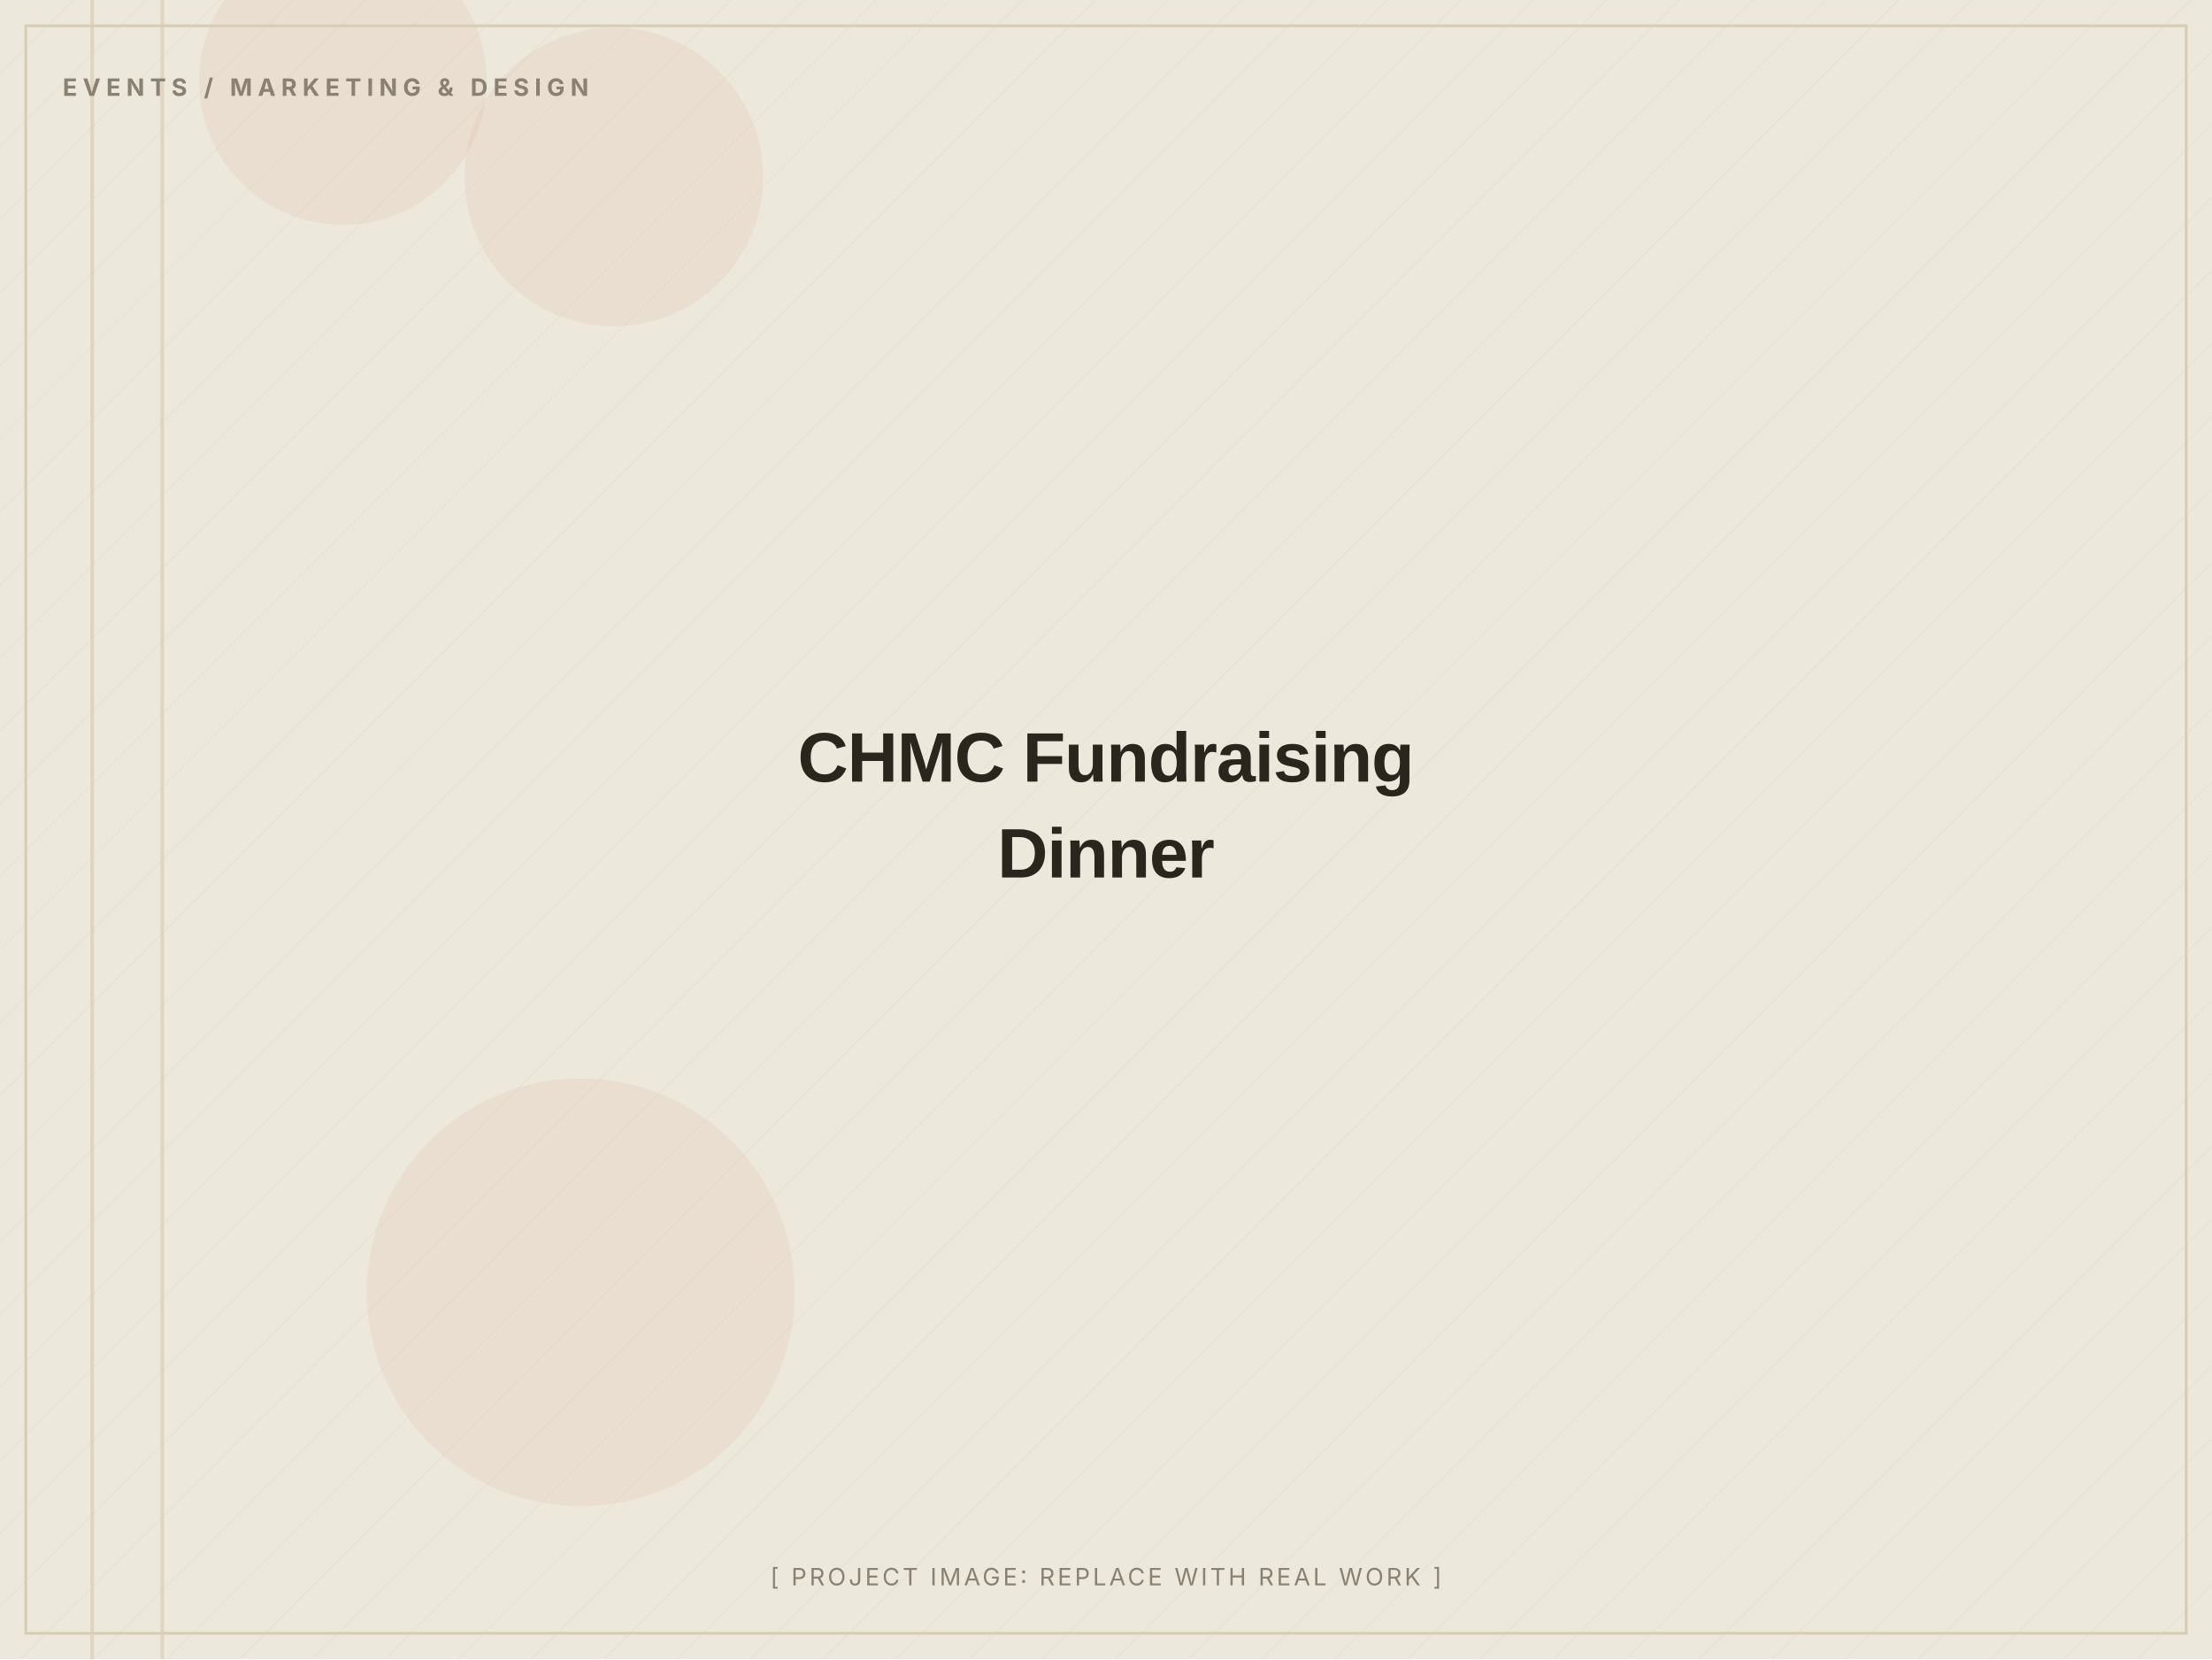
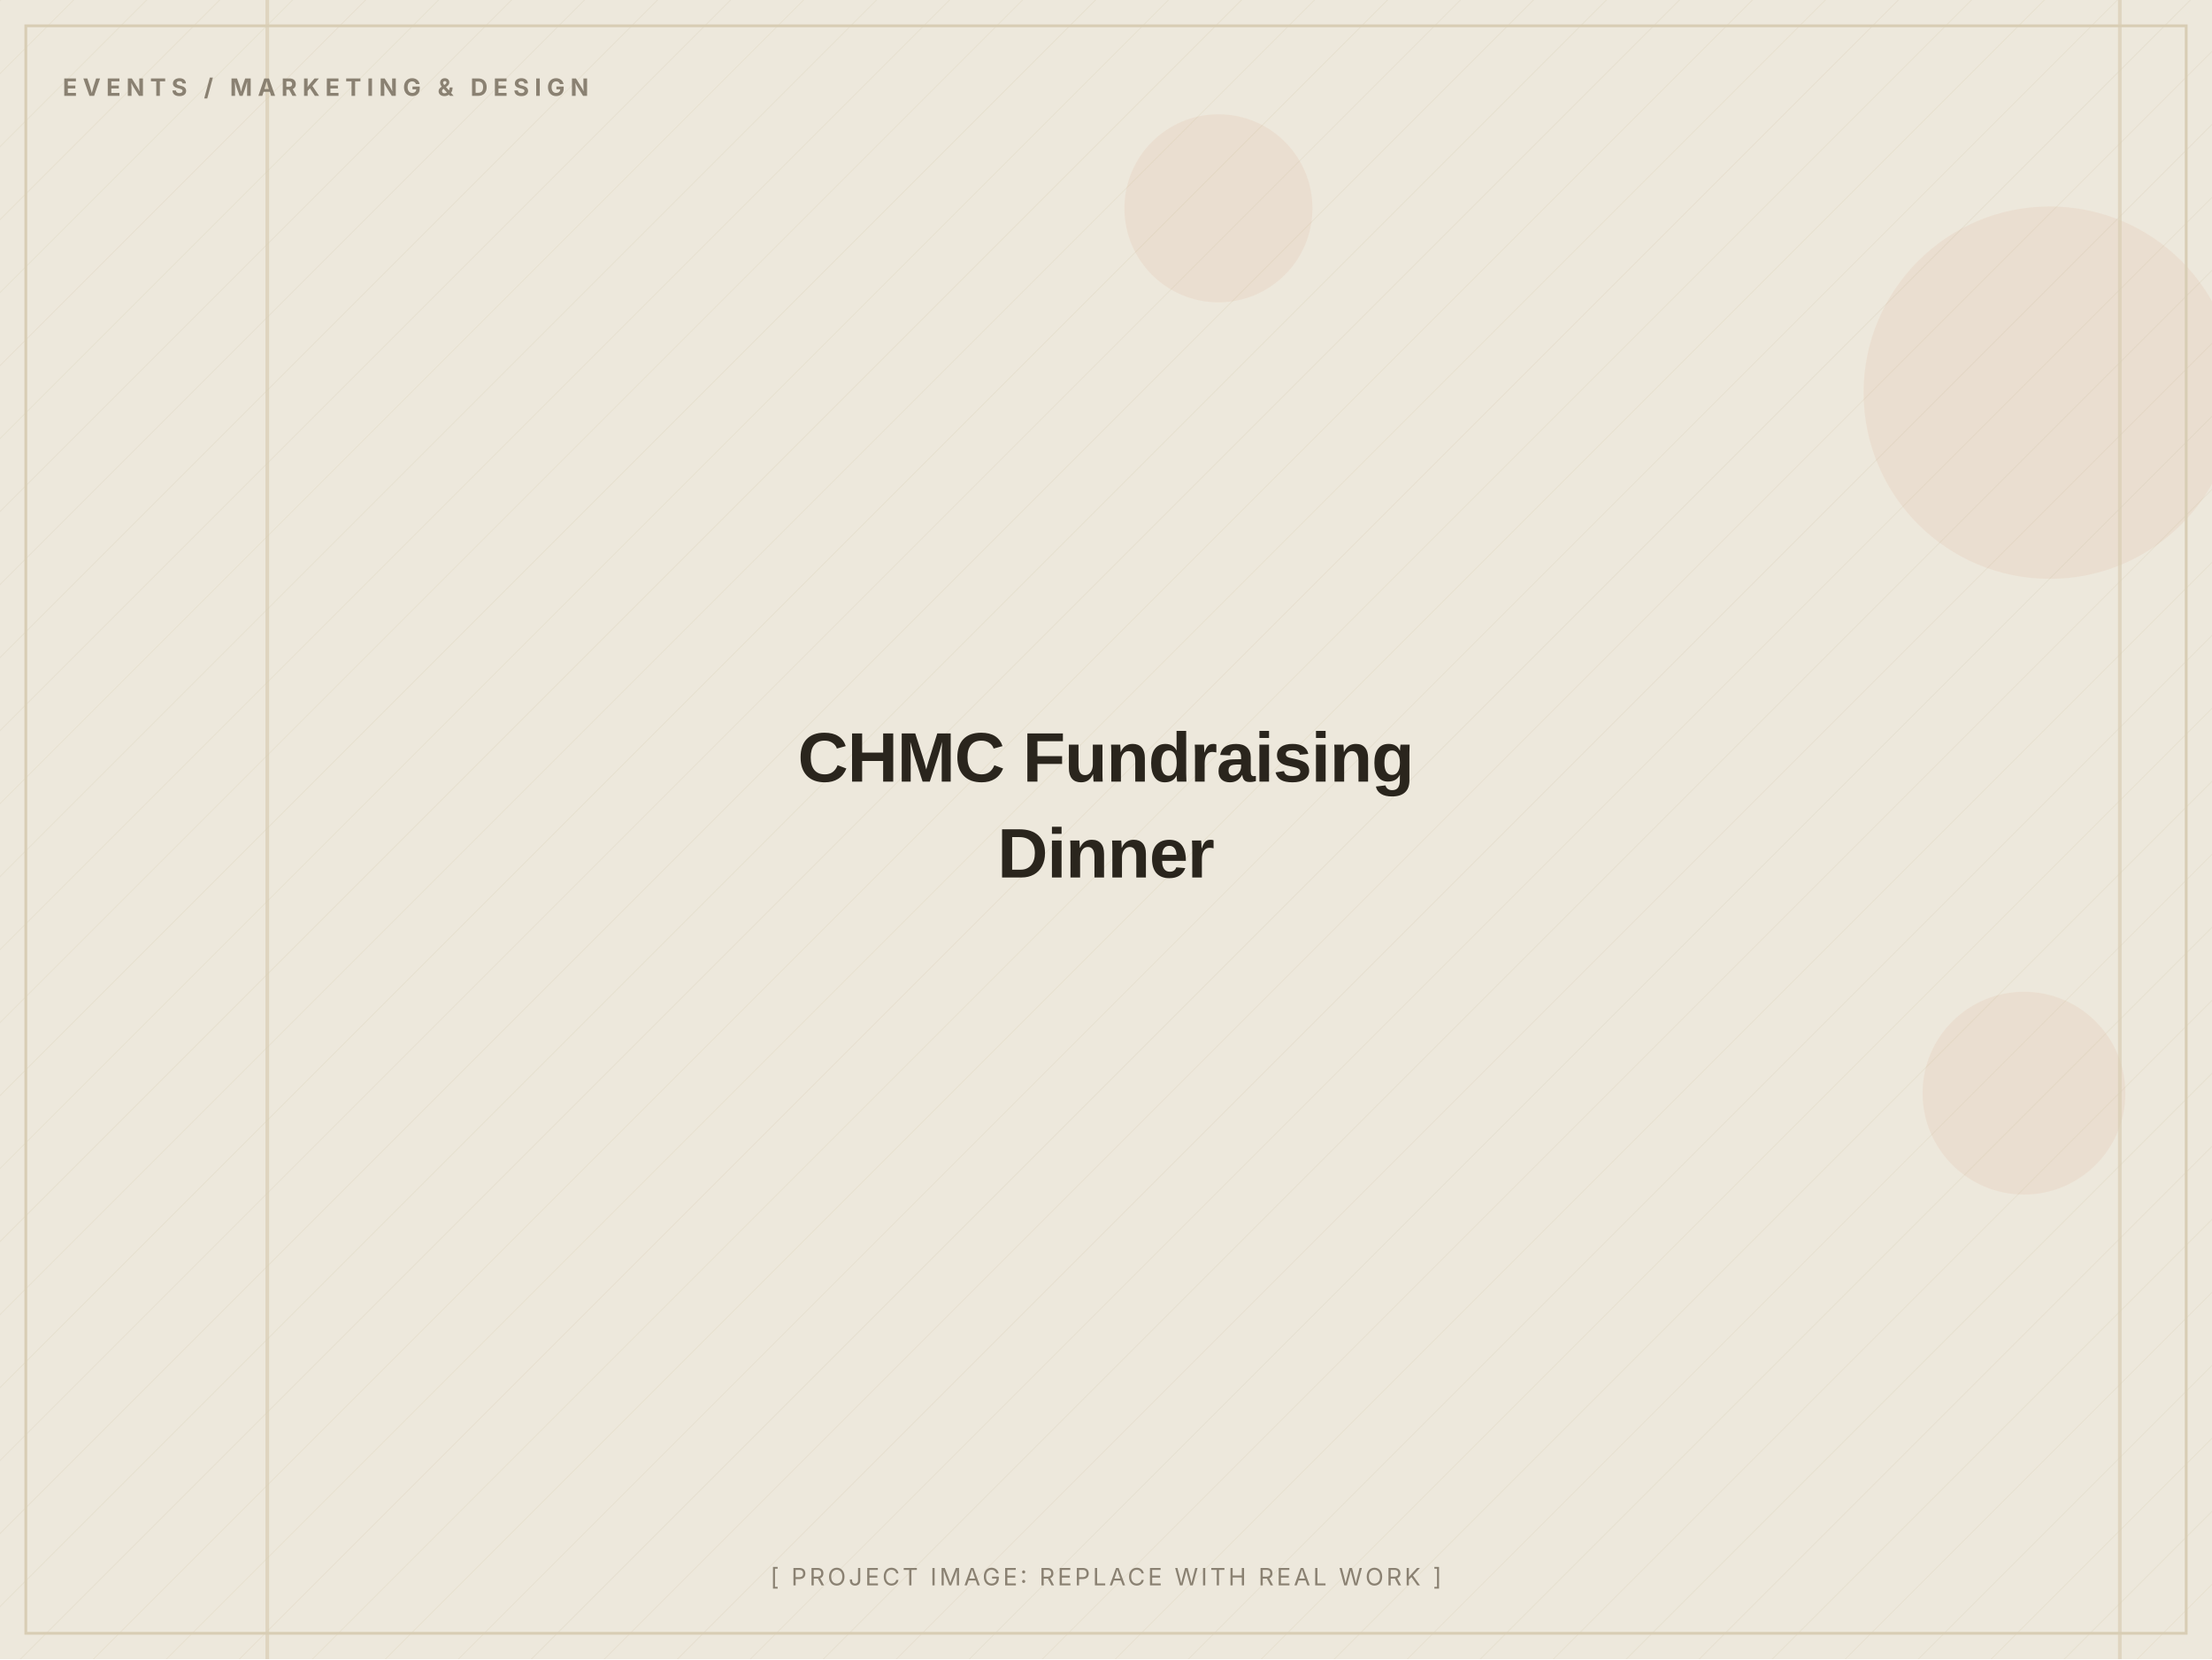
<svg xmlns="http://www.w3.org/2000/svg" width="1200" height="900" viewBox="0 0 1200 900" role="img" aria-label="CHMC Fundraising Dinner (placeholder image)">
  <defs>
    <pattern id="d" width="28" height="28" patternUnits="userSpaceOnUse" patternTransform="rotate(45)">
      <line x1="0" y1="0" x2="0" y2="28" stroke="#D8CDB4" stroke-width="1" opacity="0.5" />
    </pattern>
  </defs>
  <rect width="1200" height="900" fill="#EDE8DC" />
  <rect width="1200" height="900" fill="url(#d)" opacity="0.55" />
-   <circle cx="186" cy="44" r="78" fill="#C2410C" opacity="0.06" />
-   <circle cx="315" cy="701" r="116" fill="#C2410C" opacity="0.06" />
-   <circle cx="333" cy="96" r="81" fill="#C2410C" opacity="0.06" />
-   <rect x="87" y="0" width="2" height="900" fill="#D8CDB4" opacity="0.7" />
-   <rect x="49" y="0" width="2" height="900" fill="#D8CDB4" opacity="0.7" />
+   <circle cx="661" cy="113" r="51" fill="#C2410C" opacity="0.06" />
+   <circle cx="1098" cy="593" r="55" fill="#C2410C" opacity="0.06" />
+   <circle cx="1112" cy="213" r="101" fill="#C2410C" opacity="0.06" />
+   <rect x="1149" y="0" width="2" height="900" fill="#D8CDB4" opacity="0.7" />
+   <rect x="144" y="0" width="2" height="900" fill="#D8CDB4" opacity="0.7" />
  <rect x="14" y="14" width="1172" height="872" fill="none" stroke="#D8CDB4" stroke-width="1.5" />
  <text x="34" y="52" font-family="Inter, Arial, sans-serif" font-weight="700" font-size="13" letter-spacing="3" fill="#8A8172">EVENTS / MARKETING &amp; DESIGN</text>
  <text x="600.0" y="424.0" text-anchor="middle" font-family="Archivo, Arial, sans-serif" font-weight="800" font-size="38" letter-spacing="-0.5" fill="#2A251D">CHMC Fundraising</text>
  <text x="600.0" y="476.0" text-anchor="middle" font-family="Archivo, Arial, sans-serif" font-weight="800" font-size="38" letter-spacing="-0.5" fill="#2A251D">Dinner</text>
  <text x="600.0" y="860" text-anchor="middle" font-family="Inter, Arial, sans-serif" font-size="13" letter-spacing="1.5" fill="#8A8172">[ PROJECT IMAGE: REPLACE WITH REAL WORK ]</text>
</svg>
